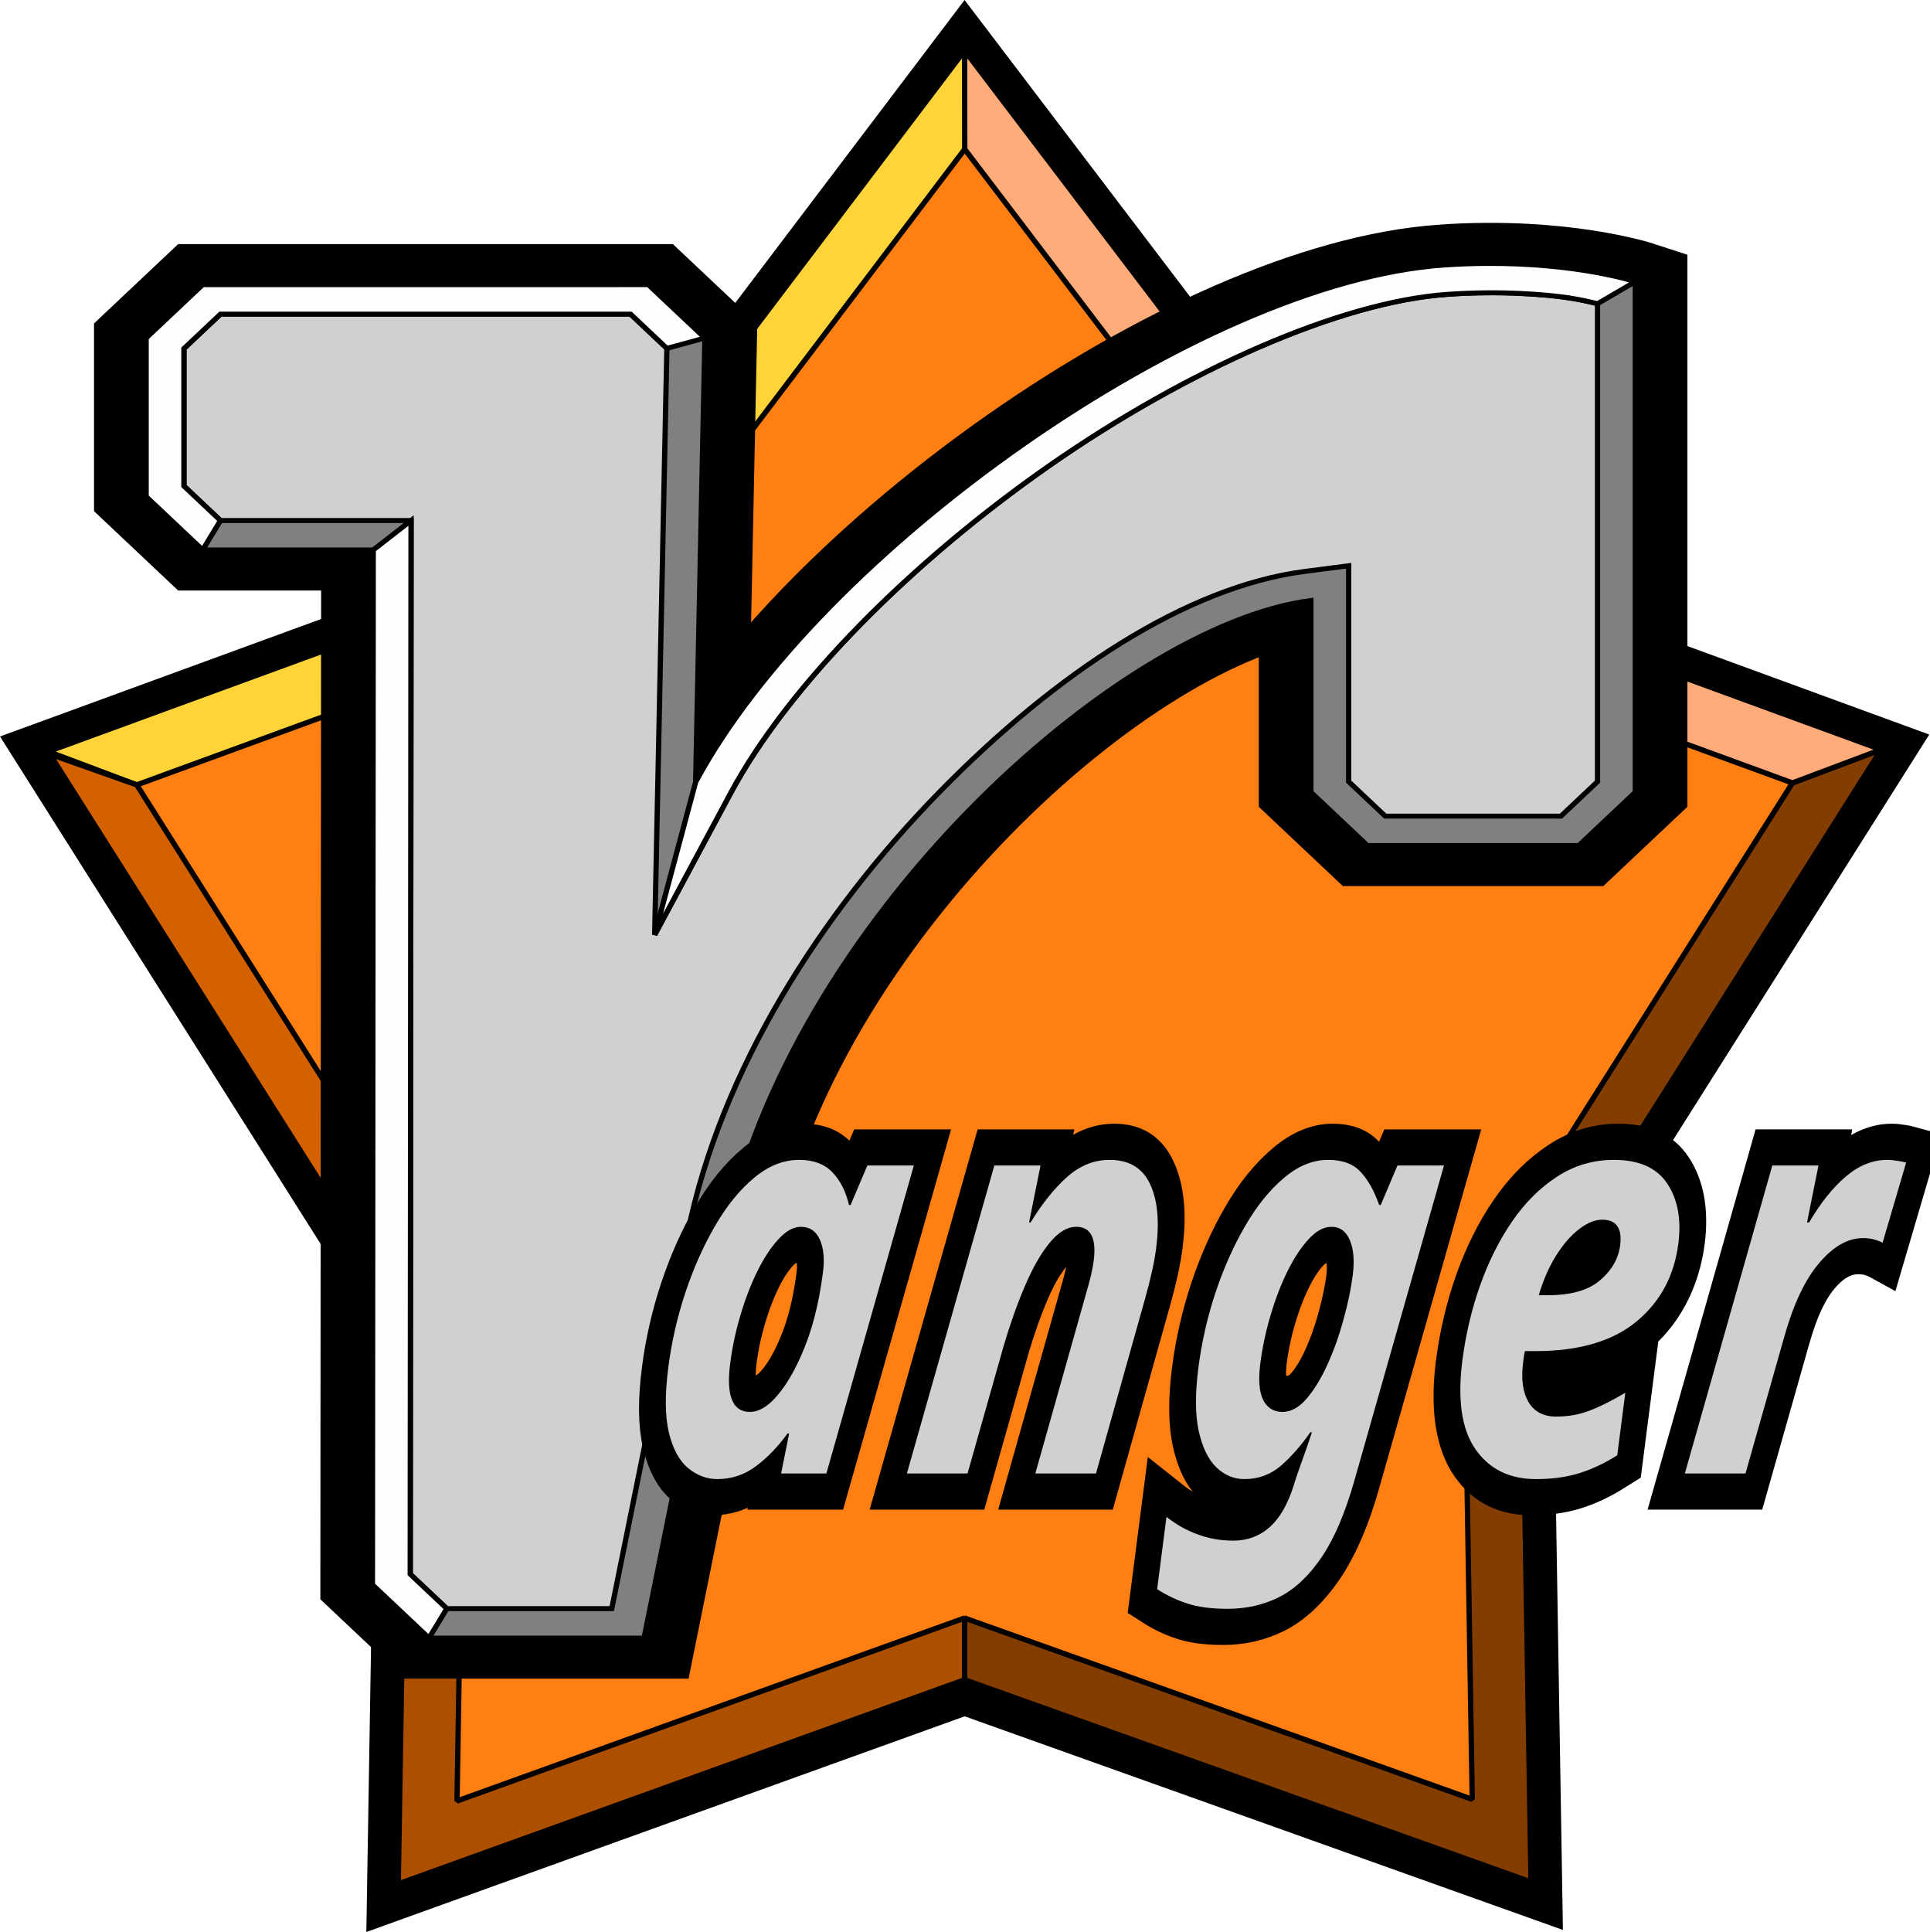
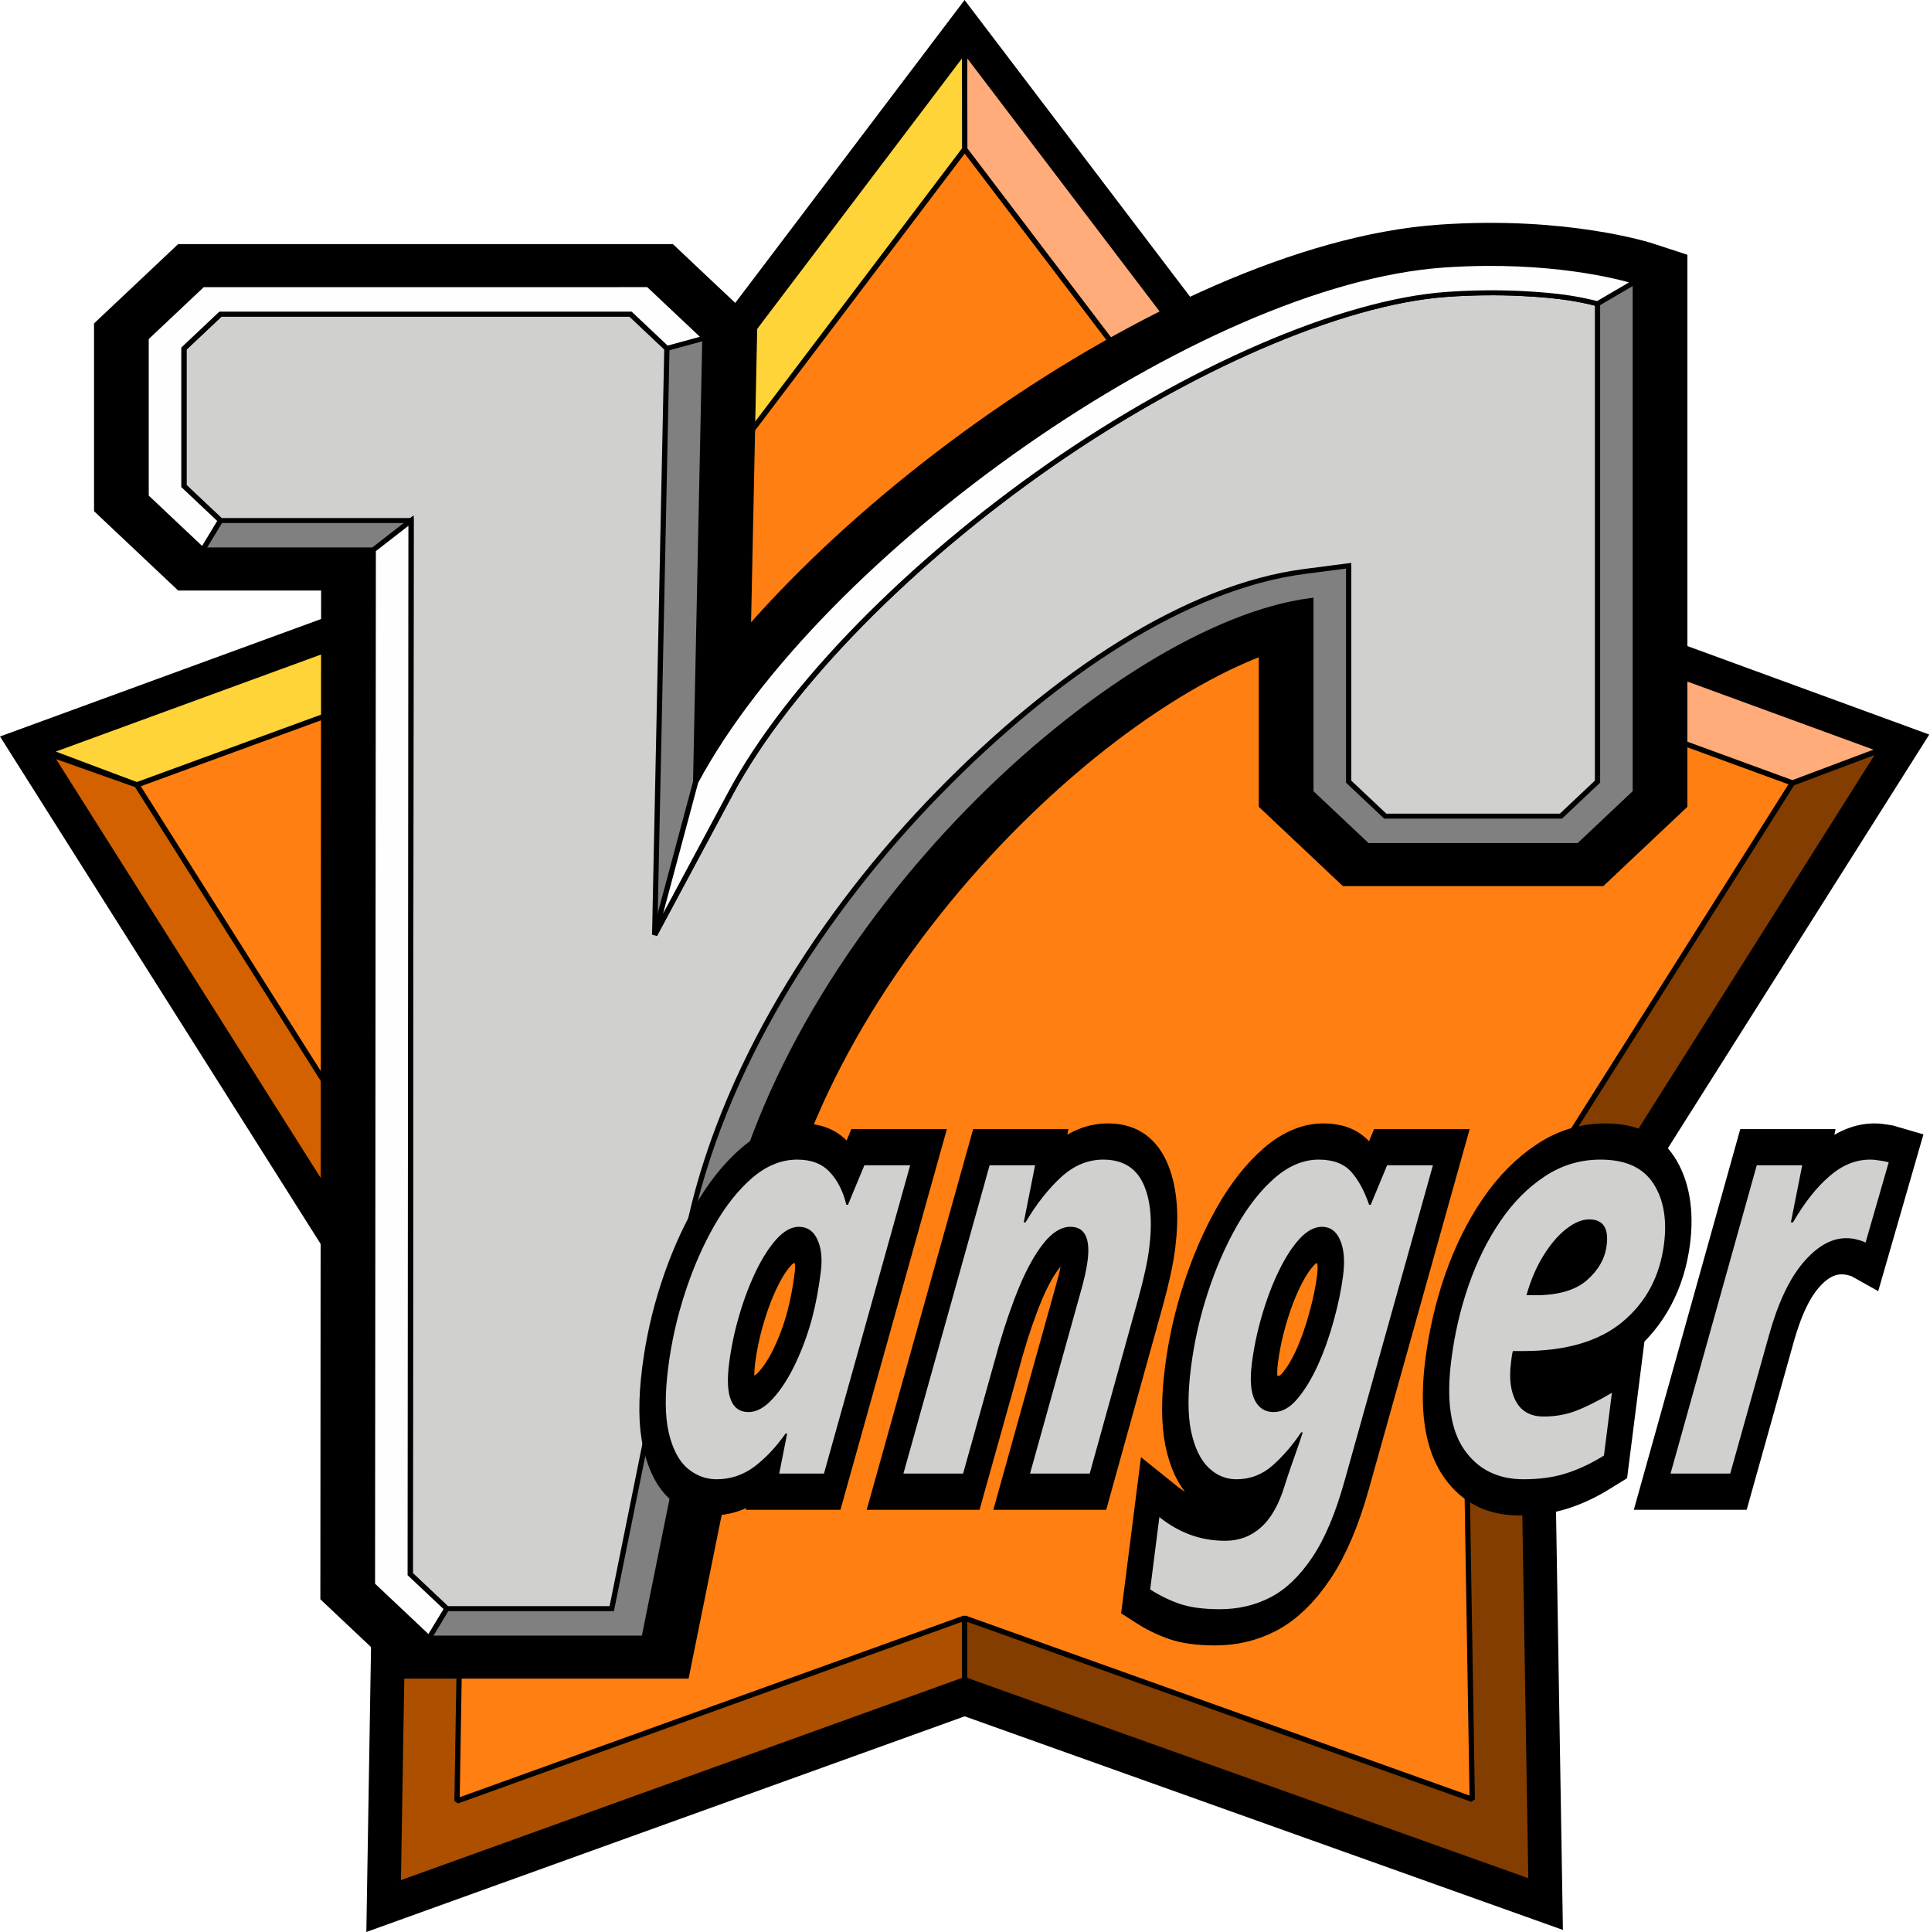
<svg xmlns="http://www.w3.org/2000/svg" id="svg8" version="1.1" viewBox="0 0 143.948 144.119" height="544.702" width="544.054" style="enable-background:new">
  <defs id="defs2" />
  <g id="layer1" transform="translate(0.08265921,-150.6989)" style="display:none">
    <path style="fill:#ff7e11;fill-opacity:1;stroke:#000000;stroke-width:4.318;stroke-miterlimit:4;stroke-dasharray:none;stroke-opacity:1;paint-order:stroke fill markers" d="m 112.426,284.398 -39.088,-6.909 -39.082,6.948 -5.835,-41.256 -18.357,-36.967 35.482,-18.588 27.737,-29.796 27.764,29.768 35.499,18.553 -18.323,36.986 z" id="path10" />
  </g>
  <g style="display:none" transform="translate(0.08265921,-150.6989)" id="g1977">
    <path style="color:#000000;font-style:normal;font-variant:normal;font-weight:normal;font-stretch:normal;font-size:medium;line-height:normal;font-family:sans-serif;font-variant-ligatures:normal;font-variant-position:normal;font-variant-caps:normal;font-variant-numeric:normal;font-variant-alternates:normal;font-feature-settings:normal;text-indent:0;text-align:start;text-decoration:none;text-decoration-line:none;text-decoration-style:solid;text-decoration-color:#000000;letter-spacing:normal;word-spacing:normal;text-transform:none;writing-mode:lr-tb;direction:ltr;text-orientation:mixed;dominant-baseline:auto;baseline-shift:baseline;text-anchor:start;white-space:normal;shape-padding:0;clip-rule:nonzero;display:inline;overflow:visible;visibility:visible;opacity:1;isolation:auto;mix-blend-mode:normal;color-interpolation:sRGB;color-interpolation-filters:linearRGB;solid-color:#000000;solid-opacity:1;vector-effect:none;fill:#ac5000;fill-opacity:1;fill-rule:nonzero;stroke:#000000;stroke-width:0.381;stroke-linecap:butt;stroke-linejoin:miter;stroke-miterlimit:4;stroke-dasharray:none;stroke-dashoffset:0;stroke-opacity:1;paint-order:normal;color-rendering:auto;image-rendering:auto;shape-rendering:auto;text-rendering:auto;enable-background:accumulate" d="m 73.284,157.703 -27.737,29.796 -35.482,18.588 18.356,36.968 5.835,41.256 39.082,-6.949 39.088,6.909 5.797,-41.262 18.323,-36.986 -35.498,-18.553 z m 0.003,4.594 25.993,27.869 33.233,17.366 -17.155,34.625 -5.429,38.63 -36.591,-6.466 -36.587,6.503 -5.465,-38.621 -17.182,-34.609 33.217,-17.403 z" id="path1975" />
  </g>
  <g style="display:none" transform="translate(0.08265921,-150.6989)" id="g1970">
    <path style="color:#000000;font-style:normal;font-variant:normal;font-weight:normal;font-stretch:normal;font-size:medium;line-height:normal;font-family:sans-serif;font-variant-ligatures:normal;font-variant-position:normal;font-variant-caps:normal;font-variant-numeric:normal;font-variant-alternates:normal;font-feature-settings:normal;text-indent:0;text-align:start;text-decoration:none;text-decoration-line:none;text-decoration-style:solid;text-decoration-color:#000000;letter-spacing:normal;word-spacing:normal;text-transform:none;writing-mode:lr-tb;direction:ltr;text-orientation:mixed;dominant-baseline:auto;baseline-shift:baseline;text-anchor:start;white-space:normal;shape-padding:0;clip-rule:nonzero;display:inline;overflow:visible;visibility:visible;opacity:1;isolation:auto;mix-blend-mode:normal;color-interpolation:sRGB;color-interpolation-filters:linearRGB;solid-color:#000000;solid-opacity:1;vector-effect:none;fill:#843d00;fill-opacity:1;fill-rule:nonzero;stroke:#000000;stroke-width:0.381;stroke-linecap:butt;stroke-linejoin:miter;stroke-miterlimit:4;stroke-dasharray:none;stroke-dashoffset:0;stroke-opacity:1;paint-order:normal;color-rendering:auto;image-rendering:auto;shape-rendering:auto;text-rendering:auto;enable-background:accumulate" d="m 136.546,206.023 -4.033,1.508 -17.155,34.625 -5.429,38.63 -36.591,-6.466 9.44e-4,3.042 39.088,6.909 5.797,-41.262 z" id="path1968" />
  </g>
  <g id="g1171" transform="translate(0.08265921,-150.6989)" style="display:none">
    <path style="color:#000000;font-style:normal;font-variant:normal;font-weight:normal;font-stretch:normal;font-size:medium;line-height:normal;font-family:sans-serif;font-variant-ligatures:normal;font-variant-position:normal;font-variant-caps:normal;font-variant-numeric:normal;font-variant-alternates:normal;font-feature-settings:normal;text-indent:0;text-align:start;text-decoration:none;text-decoration-line:none;text-decoration-style:solid;text-decoration-color:#000000;letter-spacing:normal;word-spacing:normal;text-transform:none;writing-mode:lr-tb;direction:ltr;text-orientation:mixed;dominant-baseline:auto;baseline-shift:baseline;text-anchor:start;white-space:normal;shape-padding:0;clip-rule:nonzero;display:inline;overflow:visible;visibility:visible;opacity:1;isolation:auto;mix-blend-mode:normal;color-interpolation:sRGB;color-interpolation-filters:linearRGB;solid-color:#000000;solid-opacity:1;vector-effect:none;fill:#ffab7a;fill-opacity:1;fill-rule:nonzero;stroke:#000000;stroke-width:0.381;stroke-linecap:butt;stroke-linejoin:miter;stroke-miterlimit:4;stroke-dasharray:none;stroke-dashoffset:0;stroke-opacity:1;paint-order:normal;color-rendering:auto;image-rendering:auto;shape-rendering:auto;text-rendering:auto;enable-background:accumulate" d="m 73.284,157.703 0.003,4.594 25.993,27.869 33.233,17.366 4.033,-1.508 -35.498,-18.553 z" id="path1169" />
  </g>
  <g style="display:none" transform="translate(0.08265921,-150.6989)" id="g1184">
    <path style="color:#000000;font-style:normal;font-variant:normal;font-weight:normal;font-stretch:normal;font-size:medium;line-height:normal;font-family:sans-serif;font-variant-ligatures:normal;font-variant-position:normal;font-variant-caps:normal;font-variant-numeric:normal;font-variant-alternates:normal;font-feature-settings:normal;text-indent:0;text-align:start;text-decoration:none;text-decoration-line:none;text-decoration-style:solid;text-decoration-color:#000000;letter-spacing:normal;word-spacing:normal;text-transform:none;writing-mode:lr-tb;direction:ltr;text-orientation:mixed;dominant-baseline:auto;baseline-shift:baseline;text-anchor:start;white-space:normal;shape-padding:0;clip-rule:nonzero;display:inline;overflow:visible;visibility:visible;opacity:1;isolation:auto;mix-blend-mode:normal;color-interpolation:sRGB;color-interpolation-filters:linearRGB;solid-color:#000000;solid-opacity:1;vector-effect:none;fill:#ffd439;fill-opacity:1;fill-rule:nonzero;stroke:#000000;stroke-width:0.381;stroke-linecap:butt;stroke-linejoin:miter;stroke-miterlimit:4;stroke-dasharray:none;stroke-dashoffset:0;stroke-opacity:1;paint-order:normal;color-rendering:auto;image-rendering:auto;shape-rendering:auto;text-rendering:auto;enable-background:accumulate" d="m 73.284,157.703 -27.737,29.796 -35.482,18.588 4.038,1.506 33.217,-17.403 25.966,-27.893 z" id="path1182" />
  </g>
  <g id="g1194" style="display:none" transform="translate(0.08265921,-150.6989)">
    <path style="color:#000000;font-style:normal;font-variant:normal;font-weight:normal;font-stretch:normal;font-size:medium;line-height:normal;font-family:sans-serif;font-variant-ligatures:normal;font-variant-position:normal;font-variant-caps:normal;font-variant-numeric:normal;font-variant-alternates:normal;font-feature-settings:normal;text-indent:0;text-align:start;text-decoration:none;text-decoration-line:none;text-decoration-style:solid;text-decoration-color:#000000;letter-spacing:normal;word-spacing:normal;text-transform:none;writing-mode:lr-tb;direction:ltr;text-orientation:mixed;dominant-baseline:auto;baseline-shift:baseline;text-anchor:start;white-space:normal;shape-padding:0;clip-rule:nonzero;display:inline;overflow:visible;visibility:visible;opacity:1;isolation:auto;mix-blend-mode:normal;color-interpolation:sRGB;color-interpolation-filters:linearRGB;solid-color:#000000;solid-opacity:1;vector-effect:none;fill:#d46100;fill-opacity:1;fill-rule:nonzero;stroke:#000000;stroke-width:0.381;stroke-linecap:butt;stroke-linejoin:miter;stroke-miterlimit:4;stroke-dasharray:none;stroke-dashoffset:0;stroke-opacity:1;paint-order:normal;color-rendering:auto;image-rendering:auto;shape-rendering:auto;text-rendering:auto;enable-background:accumulate" d="m 10.142,206.241 18.28,36.814 2.864,-0.853 -17.182,-34.609 z" id="path1192" />
  </g>
  <g style="display:inline" transform="translate(0.08265921,-150.6989)" id="g5696">
    <g transform="matrix(1.462109,0,0,1.535817,3.500955,141.4884)" id="g6" style="display:inline;fill:#ff7f12;fill-opacity:1;stroke:#000000;stroke-width:3.178;stroke-miterlimit:4;stroke-dasharray:none;stroke-opacity:1;paint-order:stroke fill markers">
      <path class="st0" d="M 46.775,8.547 27.232,33.116 0.006,42.596 18.345,70.222 17.872,97.597 46.775,87.681 75.679,97.504 75.205,70.129 93.545,42.502 66.319,33.022 Z" id="path4" style="fill:#ff7f12;fill-opacity:1;stroke:#000000;stroke-width:3.178;stroke-miterlimit:4;stroke-dasharray:none;stroke-opacity:1;paint-order:stroke fill markers" />
    </g>
  </g>
  <g id="g5777" transform="translate(0.08265921,-150.6989)" style="display:none">
    <g style="display:inline;fill:none;fill-opacity:1;stroke:#000000;stroke-width:5.854;stroke-miterlimit:4;stroke-dasharray:none;stroke-opacity:1;paint-order:normal" id="g5775" transform="matrix(1.322917,0,0,1.389618,11.84991,147.3847)">
      <path style="color:#000000;font-style:normal;font-variant:normal;font-weight:normal;font-stretch:normal;font-size:medium;line-height:normal;font-family:sans-serif;font-variant-ligatures:normal;font-variant-position:normal;font-variant-caps:normal;font-variant-numeric:normal;font-variant-alternates:normal;font-feature-settings:normal;text-indent:0;text-align:start;text-decoration:none;text-decoration-line:none;text-decoration-style:solid;text-decoration-color:#000000;letter-spacing:normal;word-spacing:normal;text-transform:none;writing-mode:lr-tb;direction:ltr;text-orientation:mixed;dominant-baseline:auto;baseline-shift:baseline;text-anchor:start;white-space:normal;shape-padding:0;clip-rule:nonzero;display:inline;overflow:visible;visibility:visible;opacity:1;isolation:auto;mix-blend-mode:normal;color-interpolation:sRGB;color-interpolation-filters:linearRGB;solid-color:#000000;solid-opacity:1;vector-effect:none;fill:#ac5000;fill-opacity:1;fill-rule:nonzero;stroke:#000000;stroke-width:1.5;stroke-linecap:butt;stroke-linejoin:miter;stroke-miterlimit:4;stroke-dasharray:none;stroke-dashoffset:0;stroke-opacity:1;paint-order:normal;color-rendering:auto;image-rendering:auto;shape-rendering:auto;text-rendering:auto;enable-background:accumulate" d="M 249.898,17.086 152.182,146.123 16.051,195.912 107.75,341.01 105.381,484.787 249.898,432.707 394.416,484.295 392.047,340.52 483.746,195.422 347.615,145.633 Z m 0.019,25.176 88.896,116.93 122.305,44.736 -83.789,132.584 2.09,126.697 L 249.879,416.965 120.377,463.629 122.457,336.994 38.668,204.42 160.992,159.686 Z" transform="matrix(0.2,0,0,0.1904,-3.204227,5.197614)" id="path5773" />
    </g>
  </g>
  <g style="display:inline" transform="translate(0.08265921,-150.6989)" id="g5839">
    <g transform="matrix(1.462109,0,0,1.535817,3.500955,141.4884)" id="g5837" style="display:inline;fill:none;fill-opacity:1;stroke:#000000;stroke-width:5.297;stroke-miterlimit:4;stroke-dasharray:none;stroke-opacity:1;paint-order:normal">
      <path style="color:#000000;font-style:normal;font-variant:normal;font-weight:normal;font-stretch:normal;font-size:medium;line-height:normal;font-family:sans-serif;font-variant-ligatures:normal;font-variant-position:normal;font-variant-caps:normal;font-variant-numeric:normal;font-variant-alternates:normal;font-feature-settings:normal;text-indent:0;text-align:start;text-decoration:none;text-decoration-line:none;text-decoration-style:solid;text-decoration-color:#000000;letter-spacing:normal;word-spacing:normal;text-transform:none;writing-mode:lr-tb;direction:ltr;text-orientation:mixed;dominant-baseline:auto;baseline-shift:baseline;text-anchor:start;white-space:normal;shape-padding:0;clip-rule:nonzero;display:inline;overflow:visible;visibility:visible;opacity:1;isolation:auto;mix-blend-mode:normal;color-interpolation:sRGB;color-interpolation-filters:linearRGB;solid-color:#000000;solid-opacity:1;vector-effect:none;fill:#ac5000;fill-opacity:1;fill-rule:nonzero;stroke:#000000;stroke-width:1.357;stroke-linecap:butt;stroke-linejoin:bevel;stroke-miterlimit:4;stroke-dasharray:none;stroke-dashoffset:0;stroke-opacity:1;paint-order:normal;color-rendering:auto;image-rendering:auto;shape-rendering:auto;text-rendering:auto;enable-background:accumulate" d="m 122.457,336.994 -14.707,4.016 -2.369,143.777 144.518,-52.08 -0.019,-15.742 -129.502,46.664 z" transform="matrix(0.2,0,0,0.1904,-3.204227,5.197614)" id="path5835" />
    </g>
  </g>
  <g style="display:inline" transform="translate(0.08265921,-150.6989)" id="g5830">
    <g transform="matrix(1.462109,0,0,1.535817,3.500955,141.4884)" id="g5828" style="display:inline;fill:none;fill-opacity:1;stroke:#000000;stroke-width:5.297;stroke-miterlimit:4;stroke-dasharray:none;stroke-opacity:1;paint-order:normal">
      <path style="color:#000000;font-style:normal;font-variant:normal;font-weight:normal;font-stretch:normal;font-size:medium;line-height:normal;font-family:sans-serif;font-variant-ligatures:normal;font-variant-position:normal;font-variant-caps:normal;font-variant-numeric:normal;font-variant-alternates:normal;font-feature-settings:normal;text-indent:0;text-align:start;text-decoration:none;text-decoration-line:none;text-decoration-style:solid;text-decoration-color:#000000;letter-spacing:normal;word-spacing:normal;text-transform:none;writing-mode:lr-tb;direction:ltr;text-orientation:mixed;dominant-baseline:auto;baseline-shift:baseline;text-anchor:start;white-space:normal;shape-padding:0;clip-rule:nonzero;display:inline;overflow:visible;visibility:visible;opacity:1;isolation:auto;mix-blend-mode:normal;color-interpolation:sRGB;color-interpolation-filters:linearRGB;solid-color:#000000;solid-opacity:1;vector-effect:none;fill:#843d00;fill-opacity:1;fill-rule:nonzero;stroke:#000000;stroke-width:1.357;stroke-linecap:butt;stroke-linejoin:bevel;stroke-miterlimit:4;stroke-dasharray:none;stroke-dashoffset:0;stroke-opacity:1;paint-order:normal;color-rendering:auto;image-rendering:auto;shape-rendering:auto;text-rendering:auto;enable-background:accumulate" d="m 483.746,195.422 -22.627,8.506 -83.789,132.584 2.09,126.697 -129.541,-46.244 0.019,15.742 144.518,51.588 -2.369,-143.775 z" transform="matrix(0.2,0,0,0.1904,-3.204227,5.197614)" id="path5826" />
    </g>
  </g>
  <g style="display:inline" transform="translate(0.08265921,-150.6989)" id="g5821">
    <g transform="matrix(1.462109,0,0,1.535817,3.500955,141.4884)" id="g5819" style="display:inline;fill:none;fill-opacity:1;stroke:#000000;stroke-width:5.297;stroke-miterlimit:4;stroke-dasharray:none;stroke-opacity:1;paint-order:normal">
      <path style="color:#000000;font-style:normal;font-variant:normal;font-weight:normal;font-stretch:normal;font-size:medium;line-height:normal;font-family:sans-serif;font-variant-ligatures:normal;font-variant-position:normal;font-variant-caps:normal;font-variant-numeric:normal;font-variant-alternates:normal;font-feature-settings:normal;text-indent:0;text-align:start;text-decoration:none;text-decoration-line:none;text-decoration-style:solid;text-decoration-color:#000000;letter-spacing:normal;word-spacing:normal;text-transform:none;writing-mode:lr-tb;direction:ltr;text-orientation:mixed;dominant-baseline:auto;baseline-shift:baseline;text-anchor:start;white-space:normal;shape-padding:0;clip-rule:nonzero;display:inline;overflow:visible;visibility:visible;opacity:1;isolation:auto;mix-blend-mode:normal;color-interpolation:sRGB;color-interpolation-filters:linearRGB;solid-color:#000000;solid-opacity:1;vector-effect:none;fill:#ffab7a;fill-opacity:1;fill-rule:nonzero;stroke:#000000;stroke-width:1.357;stroke-linecap:butt;stroke-linejoin:bevel;stroke-miterlimit:4;stroke-dasharray:none;stroke-dashoffset:0;stroke-opacity:1;paint-order:normal;color-rendering:auto;image-rendering:auto;shape-rendering:auto;text-rendering:auto;enable-background:accumulate" d="m 249.898,17.086 0.019,25.176 88.896,116.93 122.305,44.736 22.627,-8.506 -136.131,-49.789 z" transform="matrix(0.2,0,0,0.1904,-3.204227,5.197614)" id="path5817" />
    </g>
  </g>
  <g style="display:inline" transform="translate(0.08265921,-150.6989)" id="g5812">
    <g transform="matrix(1.462109,0,0,1.535817,3.500955,141.4884)" id="g5810" style="display:inline;fill:none;fill-opacity:1;stroke:#000000;stroke-width:5.297;stroke-miterlimit:4;stroke-dasharray:none;stroke-opacity:1;paint-order:normal">
      <path style="color:#000000;font-style:normal;font-variant:normal;font-weight:normal;font-stretch:normal;font-size:medium;line-height:normal;font-family:sans-serif;font-variant-ligatures:normal;font-variant-position:normal;font-variant-caps:normal;font-variant-numeric:normal;font-variant-alternates:normal;font-feature-settings:normal;text-indent:0;text-align:start;text-decoration:none;text-decoration-line:none;text-decoration-style:solid;text-decoration-color:#000000;letter-spacing:normal;word-spacing:normal;text-transform:none;writing-mode:lr-tb;direction:ltr;text-orientation:mixed;dominant-baseline:auto;baseline-shift:baseline;text-anchor:start;white-space:normal;shape-padding:0;clip-rule:nonzero;display:inline;overflow:visible;visibility:visible;opacity:1;isolation:auto;mix-blend-mode:normal;color-interpolation:sRGB;color-interpolation-filters:linearRGB;solid-color:#000000;solid-opacity:1;vector-effect:none;fill:#ffd439;fill-opacity:1;fill-rule:nonzero;stroke:#000000;stroke-width:1.357;stroke-linecap:butt;stroke-linejoin:bevel;stroke-miterlimit:4;stroke-dasharray:none;stroke-dashoffset:0;stroke-opacity:1;paint-order:normal;color-rendering:auto;image-rendering:auto;shape-rendering:auto;text-rendering:auto;enable-background:accumulate" d="M 249.898,17.086 152.182,146.123 16.051,195.912 38.668,204.42 160.992,159.686 249.918,42.262 Z" transform="matrix(0.2,0,0,0.1904,-3.204227,5.197614)" id="path5808" />
    </g>
  </g>
  <g style="display:inline" transform="translate(0.08265921,-150.6989)" id="g5805">
    <g transform="matrix(1.462109,0,0,1.535817,3.500955,141.4884)" id="g5801" style="display:inline;fill:none;fill-opacity:1;stroke:#000000;stroke-width:5.297;stroke-miterlimit:4;stroke-dasharray:none;stroke-opacity:1;paint-order:normal">
      <path style="color:#000000;font-style:normal;font-variant:normal;font-weight:normal;font-stretch:normal;font-size:medium;line-height:normal;font-family:sans-serif;font-variant-ligatures:normal;font-variant-position:normal;font-variant-caps:normal;font-variant-numeric:normal;font-variant-alternates:normal;font-feature-settings:normal;text-indent:0;text-align:start;text-decoration:none;text-decoration-line:none;text-decoration-style:solid;text-decoration-color:#000000;letter-spacing:normal;word-spacing:normal;text-transform:none;writing-mode:lr-tb;direction:ltr;text-orientation:mixed;dominant-baseline:auto;baseline-shift:baseline;text-anchor:start;white-space:normal;shape-padding:0;clip-rule:nonzero;display:inline;overflow:visible;visibility:visible;opacity:1;isolation:auto;mix-blend-mode:normal;color-interpolation:sRGB;color-interpolation-filters:linearRGB;solid-color:#000000;solid-opacity:1;vector-effect:none;fill:#d46100;fill-opacity:1;fill-rule:nonzero;stroke:#000000;stroke-width:1.357;stroke-linecap:butt;stroke-linejoin:bevel;stroke-miterlimit:4;stroke-dasharray:none;stroke-dashoffset:0;stroke-opacity:1;paint-order:normal;color-rendering:auto;image-rendering:auto;shape-rendering:auto;text-rendering:auto;enable-background:accumulate" d="M 16.463,196.564 107.75,341.01 122.457,336.994 38.668,204.42 Z" transform="matrix(0.2,0,0,0.1904,-3.204227,5.197614)" id="path5799" />
    </g>
  </g>
-   <g style="display:inline" transform="translate(8.125996,3.468519)" id="g5201">
+   <g style="display:inline" transform="translate(8.125996,3.468514)" id="g5201">
    <g aria-label="r" transform="matrix(1.253854,0,0,0.9761822,-16.39221,-11.12243)" style="font-style:normal;font-variant:normal;font-weight:normal;font-stretch:normal;font-size:90.5px;line-height:1.25;font-family:'Fira Code';-inkscape-font-specification:'Fira Code';font-variant-ligatures:normal;font-variant-caps:normal;font-variant-numeric:normal;font-feature-settings:normal;text-align:start;letter-spacing:0px;word-spacing:0px;writing-mode:lr-tb;text-anchor:start;display:inline;fill:#d0d0cf;fill-opacity:1;stroke:#000000;stroke-width:6.199;stroke-miterlimit:4;stroke-dasharray:none;stroke-opacity:1;paint-order:stroke fill markers" id="text5187">
      <path d="M 92.514,28.094 C 77.942,29.393 55.326,50.026 47.99,67.595 L 48.54,33.67 45.174,29.594 H 18.654 l -3.366,4.076 v 12.119 l 3.366,4.076 h 10.149 l -0.047,79.073 3.366,4.076 h 12.797 l 4.809,-30.544 C 53.522,78.367 73.015,55.658 84.599,53.727 v 14.651 l 3.366,4.076 h 12.575 l 3.366,-4.076 V 29.362 c 0,0 -4.459,-1.886 -11.391,-1.268 z" style="font-style:normal;font-variant:normal;font-weight:bold;font-stretch:normal;font-size:193.067px;font-family:'Fira Code';-inkscape-font-specification:'Fira Code Bold';fill:#d0d0cf;fill-opacity:1;stroke:#000000;stroke-width:6.199;stroke-linecap:square;stroke-miterlimit:4;stroke-dasharray:none;stroke-opacity:1;paint-order:stroke fill markers" id="path5211" />
    </g>
  </g>
-   <g id="g1852" transform="translate(8.125996,3.468519)" style="display:inline">
+   <g id="g1852" transform="translate(8.125996,3.468514)" style="display:inline">
    <g id="g1850" style="font-style:normal;font-variant:normal;font-weight:normal;font-stretch:normal;font-size:90.5px;line-height:1.25;font-family:'Fira Code';-inkscape-font-specification:'Fira Code';font-variant-ligatures:normal;font-variant-caps:normal;font-variant-numeric:normal;font-feature-settings:normal;text-align:start;letter-spacing:0px;word-spacing:0px;writing-mode:lr-tb;text-anchor:start;display:inline;fill:#d0d0cf;fill-opacity:1;stroke:#000000;stroke-width:0.23;stroke-miterlimit:4;stroke-dasharray:none;stroke-opacity:1;paint-order:stroke fill markers" transform="matrix(1.253854,0,0,0.9761822,-16.39221,-11.12243)" aria-label="r">
      <path style="color:#000000;font-style:normal;font-variant:normal;font-weight:bold;font-stretch:normal;font-size:193.067px;line-height:1.25;font-family:'Fira Code';-inkscape-font-specification:'Fira Code Bold';font-variant-ligatures:normal;font-variant-position:normal;font-variant-caps:normal;font-variant-numeric:normal;font-variant-alternates:normal;font-feature-settings:normal;text-indent:0;text-align:start;text-decoration:none;text-decoration-line:none;text-decoration-style:solid;text-decoration-color:#000000;letter-spacing:0px;word-spacing:0px;text-transform:none;writing-mode:lr-tb;direction:ltr;text-orientation:mixed;dominant-baseline:auto;baseline-shift:baseline;text-anchor:start;white-space:normal;shape-padding:0;clip-rule:nonzero;display:inline;overflow:visible;visibility:visible;opacity:1;isolation:auto;mix-blend-mode:normal;color-interpolation:sRGB;color-interpolation-filters:linearRGB;solid-color:#000000;solid-opacity:1;vector-effect:none;fill:#808080;fill-opacity:1;fill-rule:nonzero;stroke:#000000;stroke-width:1.302;stroke-linecap:square;stroke-linejoin:miter;stroke-miterlimit:4;stroke-dasharray:none;stroke-dashoffset:0;stroke-opacity:1;paint-order:normal;color-rendering:auto;image-rendering:auto;shape-rendering:auto;text-rendering:auto;enable-background:accumulate" d="m 398.586,102.346 c -3.266,0.026 -6.711,0.157 -10.314,0.422 -60.609,4.461 -154.675,75.323 -185.189,135.664 l 2.291,-116.514 -14,-14 H 81.068 l -14,14 v 41.625 l 14,14 H 123.279 l -0.197,271.576 14,14 h 53.229 l 20,-104.902 c 15.784,-82.788 96.859,-160.781 145.039,-167.412 v 50.318 l 14,14 h 52.301 l 14,-14 v -134 c 0,0 -14.2,-4.959 -37.064,-4.777 z m 0.059,7.711 c 3.005,-0.031 5.831,0.031 8.471,0.162 10.55,0.523 15.321,1.687 19.18,2.703 v 125.426 l -9.049,9.049 h -43.494 l -9.049,-9.049 v -56.662 l -10.895,1.496 c -29.117,4.007 -61.479,26.52 -90.568,58.092 -29.09,31.572 -53.965,72.705 -62.17,115.738 l -18.756,98.381 H 141.492 l -9.057,-9.051 0.203,-276.521 H 85.473 l -9.049,-9.057 v -36.068 l 9.049,-9.049 H 186.969 l 8.992,8.994 -3.021,153.895 18.773,-37.127 c 14.442,-28.558 44.886,-60.84 78.92,-86.01 34.034,-25.17 72.105,-42.997 98.473,-44.938 3.35,-0.247 6.534,-0.373 9.539,-0.404 z" transform="matrix(0.240429,0,0,0.2911644,-0.8374085,-1.828244)" id="path1848" />
    </g>
    <g aria-label="r" transform="matrix(1.253854,0,0,0.9761822,-16.39221,-11.12243)" style="font-style:normal;font-variant:normal;font-weight:normal;font-stretch:normal;font-size:90.5px;line-height:1.25;font-family:'Fira Code';-inkscape-font-specification:'Fira Code';font-variant-ligatures:normal;font-variant-caps:normal;font-variant-numeric:normal;font-feature-settings:normal;text-align:start;letter-spacing:0px;word-spacing:0px;writing-mode:lr-tb;text-anchor:start;display:inline;fill:#d0d0cf;fill-opacity:1;stroke:#000000;stroke-width:0.23;stroke-miterlimit:4;stroke-dasharray:none;stroke-opacity:1;paint-order:stroke fill markers" id="text5187-4" />
  </g>
-   <g style="display:inline" transform="translate(8.125996,3.468519)" id="g1881">
+   <g style="display:inline" transform="translate(8.125996,3.468514)" id="g1881">
    <g aria-label="r" transform="matrix(1.253854,0,0,0.9761822,-16.39221,-11.12243)" style="font-style:normal;font-variant:normal;font-weight:normal;font-stretch:normal;font-size:90.5px;line-height:1.25;font-family:'Fira Code';-inkscape-font-specification:'Fira Code';font-variant-ligatures:normal;font-variant-caps:normal;font-variant-numeric:normal;font-feature-settings:normal;text-align:start;letter-spacing:0px;word-spacing:0px;writing-mode:lr-tb;text-anchor:start;display:inline;fill:#fefefe;fill-opacity:1;stroke:#000000;stroke-width:0.23;stroke-miterlimit:4;stroke-dasharray:none;stroke-opacity:1;paint-order:stroke fill markers" id="g1877" />
    <g id="g1879" style="font-style:normal;font-variant:normal;font-weight:normal;font-stretch:normal;font-size:90.5px;line-height:1.25;font-family:'Fira Code';-inkscape-font-specification:'Fira Code';font-variant-ligatures:normal;font-variant-caps:normal;font-variant-numeric:normal;font-feature-settings:normal;text-align:start;letter-spacing:0px;word-spacing:0px;writing-mode:lr-tb;text-anchor:start;display:inline;fill:#fefefe;fill-opacity:1;stroke:#000000;stroke-width:0.23;stroke-miterlimit:4;stroke-dasharray:none;stroke-opacity:1;paint-order:stroke fill markers" transform="matrix(1.253854,0,0,0.9761822,-16.39221,-11.12243)" aria-label="r" />
    <g aria-label="r" transform="matrix(1.253854,0,0,0.9761822,-16.39221,-11.12243)" style="font-style:normal;font-variant:normal;font-weight:normal;font-stretch:normal;font-size:90.5px;line-height:1.25;font-family:'Fira Code';-inkscape-font-specification:'Fira Code';font-variant-ligatures:normal;font-variant-caps:normal;font-variant-numeric:normal;font-feature-settings:normal;text-align:start;letter-spacing:0px;word-spacing:0px;writing-mode:lr-tb;text-anchor:start;display:inline;fill:#fefefe;fill-opacity:1;stroke:#000000;stroke-width:0.23;stroke-miterlimit:4;stroke-dasharray:none;stroke-opacity:1;paint-order:stroke fill markers" id="g1891-6">
      <path id="path1889-6" transform="matrix(0.240429,0,0,0.2911644,-0.8374085,-1.828244)" style="color:#000000;font-style:normal;font-variant:normal;font-weight:bold;font-stretch:normal;font-size:193.067px;line-height:1.25;font-family:'Fira Code';-inkscape-font-specification:'Fira Code Bold';font-variant-ligatures:normal;font-variant-position:normal;font-variant-caps:normal;font-variant-numeric:normal;font-variant-alternates:normal;font-feature-settings:normal;text-indent:0;text-align:start;text-decoration:none;text-decoration-line:none;text-decoration-style:solid;text-decoration-color:#000000;letter-spacing:0px;word-spacing:0px;text-transform:none;writing-mode:lr-tb;direction:ltr;text-orientation:mixed;dominant-baseline:auto;baseline-shift:baseline;text-anchor:start;white-space:normal;shape-padding:0;clip-rule:nonzero;display:inline;overflow:visible;visibility:visible;opacity:1;isolation:auto;mix-blend-mode:normal;color-interpolation:sRGB;color-interpolation-filters:linearRGB;solid-color:#000000;solid-opacity:1;vector-effect:none;fill:#fefefe;fill-opacity:1;fill-rule:nonzero;stroke:#000000;stroke-width:1.302;stroke-linecap:square;stroke-linejoin:miter;stroke-miterlimit:4;stroke-dasharray:none;stroke-dashoffset:0;stroke-opacity:1;paint-order:normal;color-rendering:auto;image-rendering:auto;shape-rendering:auto;text-rendering:auto;enable-background:accumulate" d="m 398.586,102.346 c -3.266,0.026 -6.711,0.157 -10.314,0.422 -60.609,4.461 -154.675,75.323 -185.189,135.664 l -10.143,40.104 18.773,-37.127 c 14.442,-28.558 44.886,-60.84 78.92,-86.01 34.034,-25.17 72.105,-42.997 98.473,-44.938 3.35,-0.247 6.534,-0.373 9.539,-0.404 3.005,-0.031 5.831,0.031 8.471,0.162 10.55,0.523 15.321,1.687 19.18,2.703 l 9.355,-5.799 c 0,0 -14.2,-4.959 -37.064,-4.777 z m -317.518,5.572 -14,14 v 41.625 l 14,14 4.404,-7.723 -9.049,-9.057 v -36.068 l 9.049,-9.049 H 186.969 l 8.992,8.994 9.412,-2.723 -14,-14 z m 51.57,61.902 -9.359,7.723 -0.197,271.576 14,14 4.41,-7.727 -9.057,-9.051 z" />
    </g>
    <g id="g1893-3" style="font-style:normal;font-variant:normal;font-weight:normal;font-stretch:normal;font-size:90.5px;line-height:1.25;font-family:'Fira Code';-inkscape-font-specification:'Fira Code';font-variant-ligatures:normal;font-variant-caps:normal;font-variant-numeric:normal;font-feature-settings:normal;text-align:start;letter-spacing:0px;word-spacing:0px;writing-mode:lr-tb;text-anchor:start;display:inline;fill:#fefefe;fill-opacity:1;stroke:#000000;stroke-width:0.23;stroke-miterlimit:4;stroke-dasharray:none;stroke-opacity:1;paint-order:stroke fill markers" transform="matrix(1.253854,0,0,0.9761822,-16.39221,-11.12243)" aria-label="r" />
  </g>
-   <g id="layer3" transform="translate(8.125996,3.468519)" style="display:inline">
-     <text xml:space="preserve" style="font-style:normal;font-weight:normal;font-size:16.118px;line-height:1.25;font-family:sans-serif;letter-spacing:0px;word-spacing:0px;writing-mode:lr-tb;display:inline;fill:#d0d0cf;fill-opacity:1;stroke:#000000;stroke-width:4.609;stroke-miterlimit:4;stroke-dasharray:none" x="62.147" y="90.94" id="text756" transform="matrix(0.8543117,0,-0.1509144,1.170533,0,0)">
-       <tspan id="tspan754" x="62.147" y="90.94" style="font-style:italic;font-variant:normal;font-weight:bold;font-stretch:normal;font-size:35.95px;font-family:quantico;-inkscape-font-specification:'quantico Bold Italic';letter-spacing:1.616px;writing-mode:lr-tb;fill:#d0d0cf;fill-opacity:1;stroke:#000000;stroke-width:4.609;stroke-miterlimit:4;stroke-dasharray:none;paint-order:stroke fill markers" rotate="0 0 0 0 0 0">anger</tspan>
+   <g id="layer3" style="display:inline" transform="translate(8.125996,3.468514)">
+     <text xml:space="preserve" style="font-style:normal;font-weight:normal;font-size:16.013px;line-height:1.25;font-family:sans-serif;letter-spacing:0px;word-spacing:0px;writing-mode:lr-tb;display:inline;fill:#d0d0cf;fill-opacity:1;stroke:#000000;stroke-width:4.579;stroke-miterlimit:4;stroke-dasharray:none;stroke-opacity:1" x="62.398" y="90.266" id="text756" transform="matrix(0.8479222,0,-0.1497857,1.179353,0,0)">
+       <tspan id="tspan754" x="62.398" y="90.266" style="font-style:italic;font-variant:normal;font-weight:bold;font-stretch:normal;font-size:35.717px;font-family:quantico;-inkscape-font-specification:'quantico Bold Italic';letter-spacing:1.606px;writing-mode:lr-tb;fill:#d0d0cf;fill-opacity:1;stroke:#000000;stroke-width:4.579;stroke-miterlimit:4;stroke-dasharray:none;stroke-opacity:1;paint-order:stroke fill markers" rotate="0 0 0 0 0 0">anger</tspan>
    </text>
  </g>
</svg>
